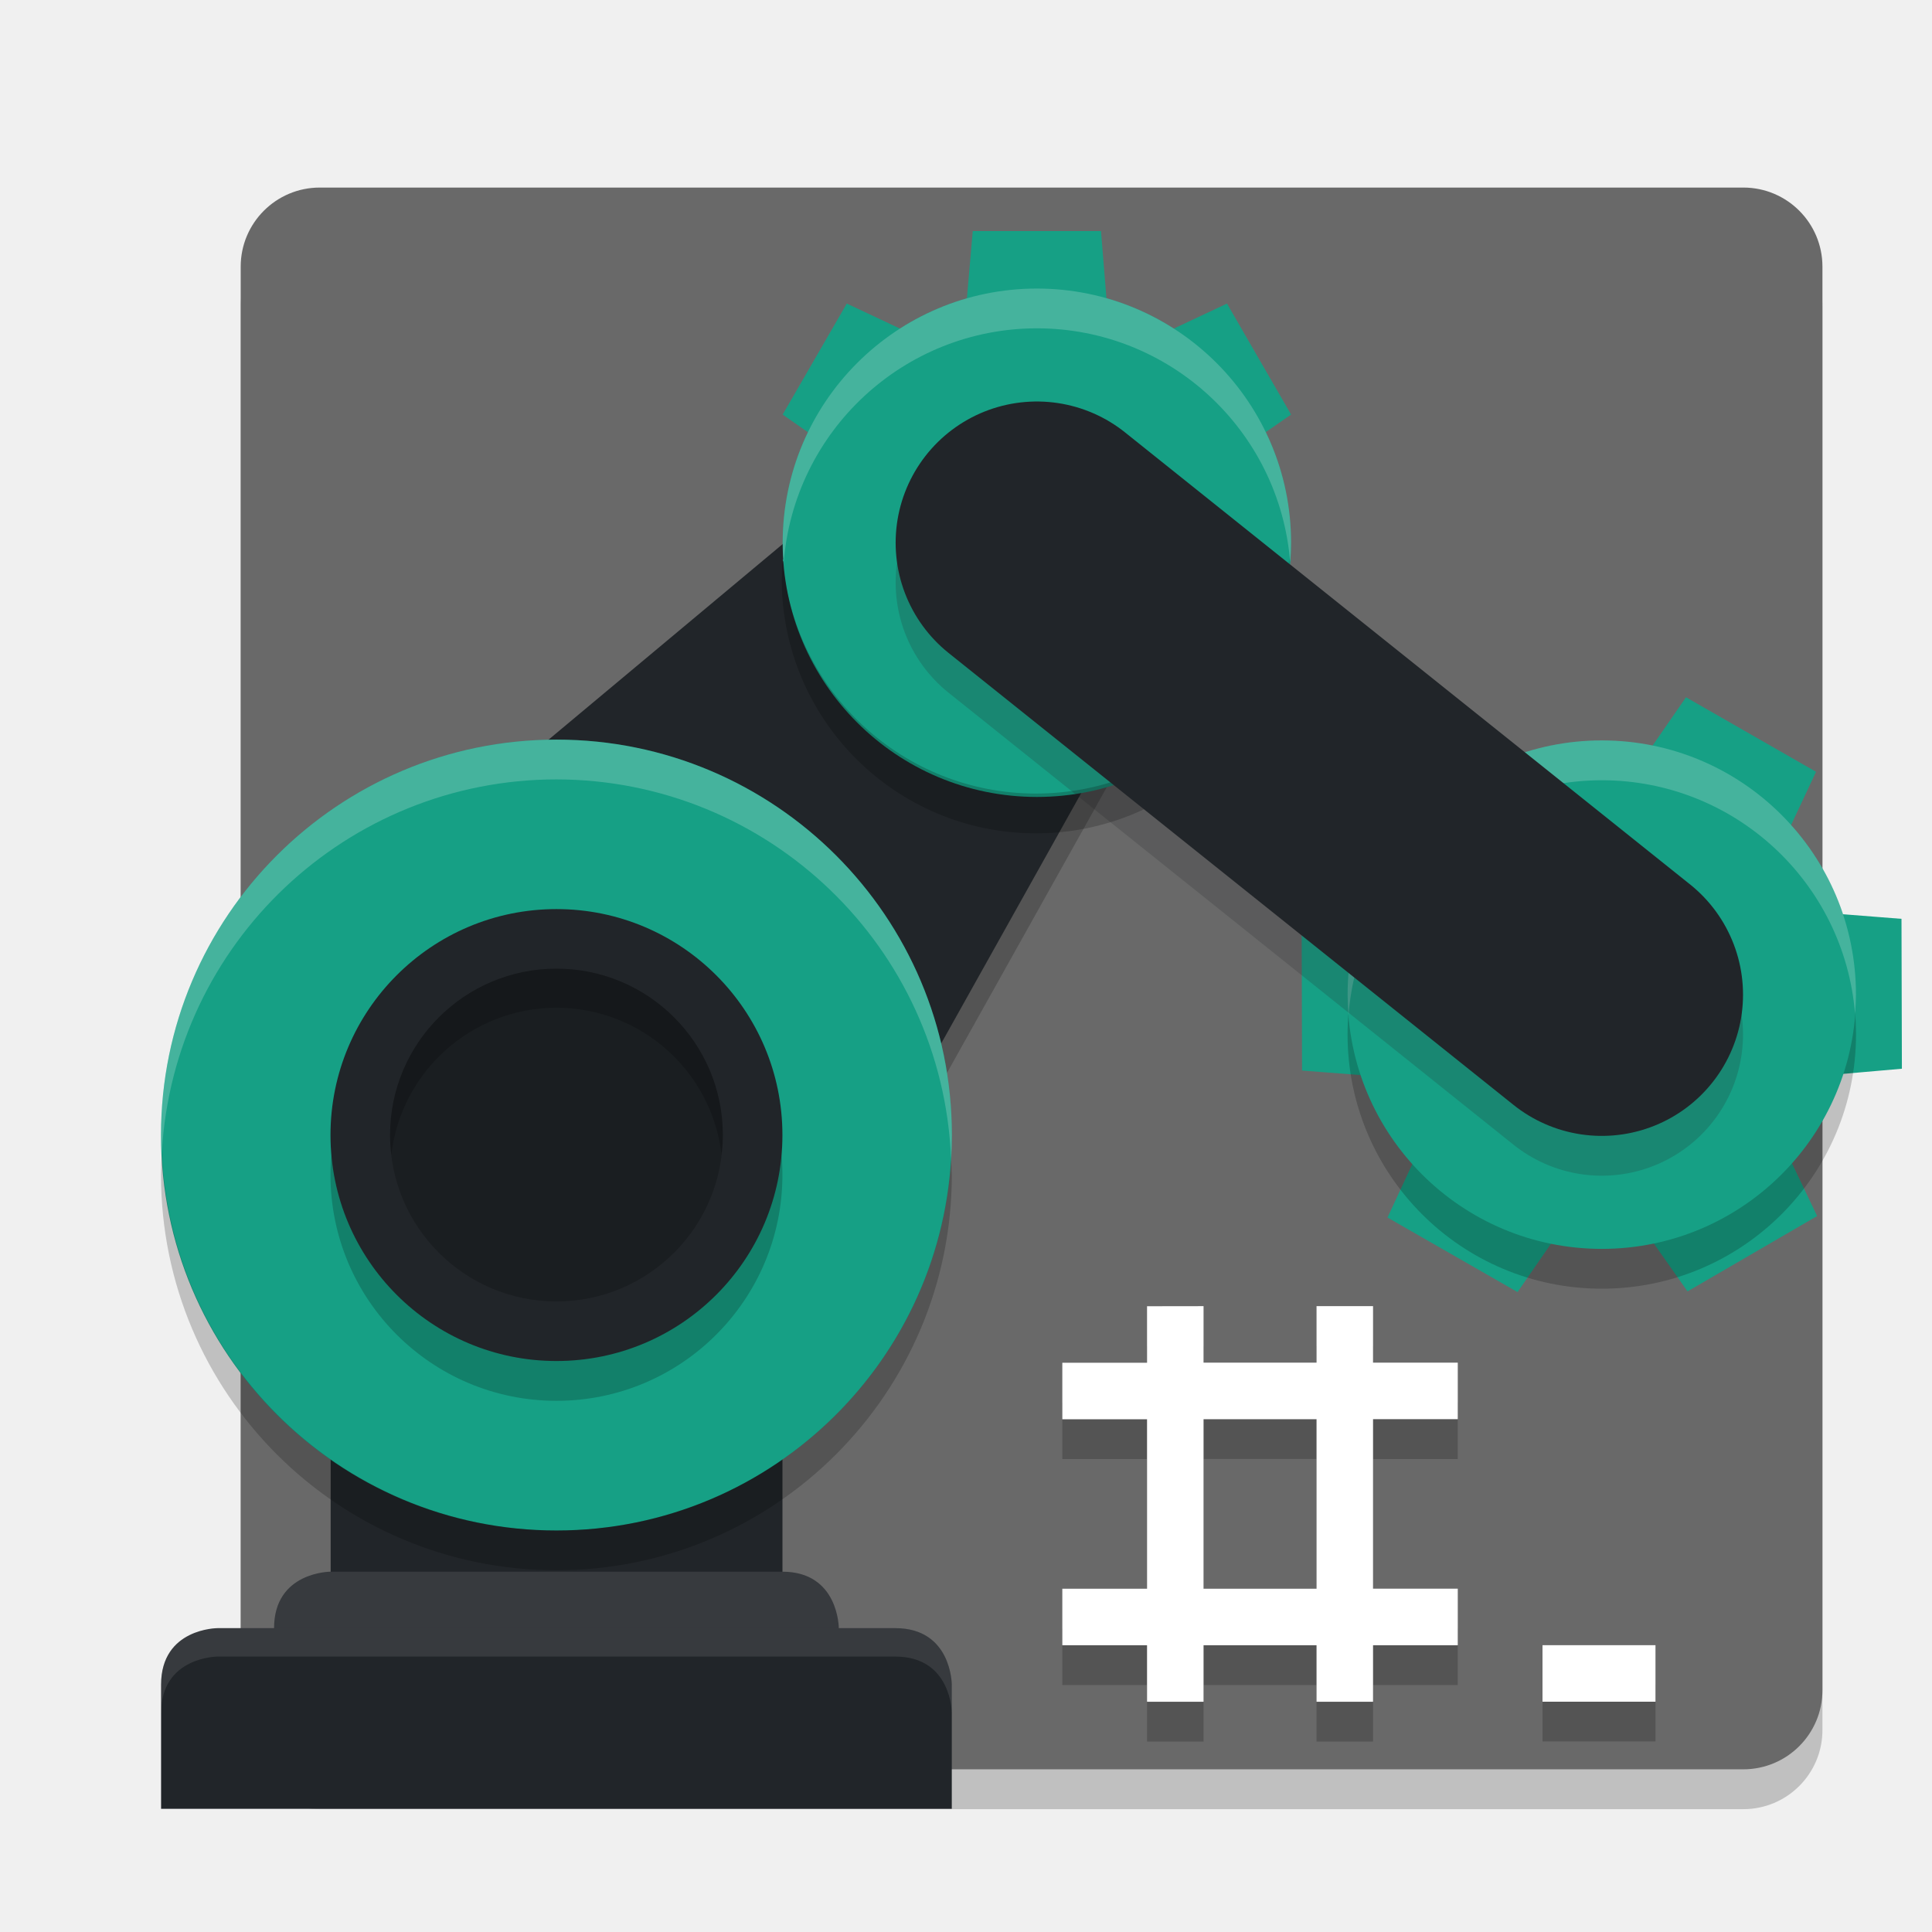
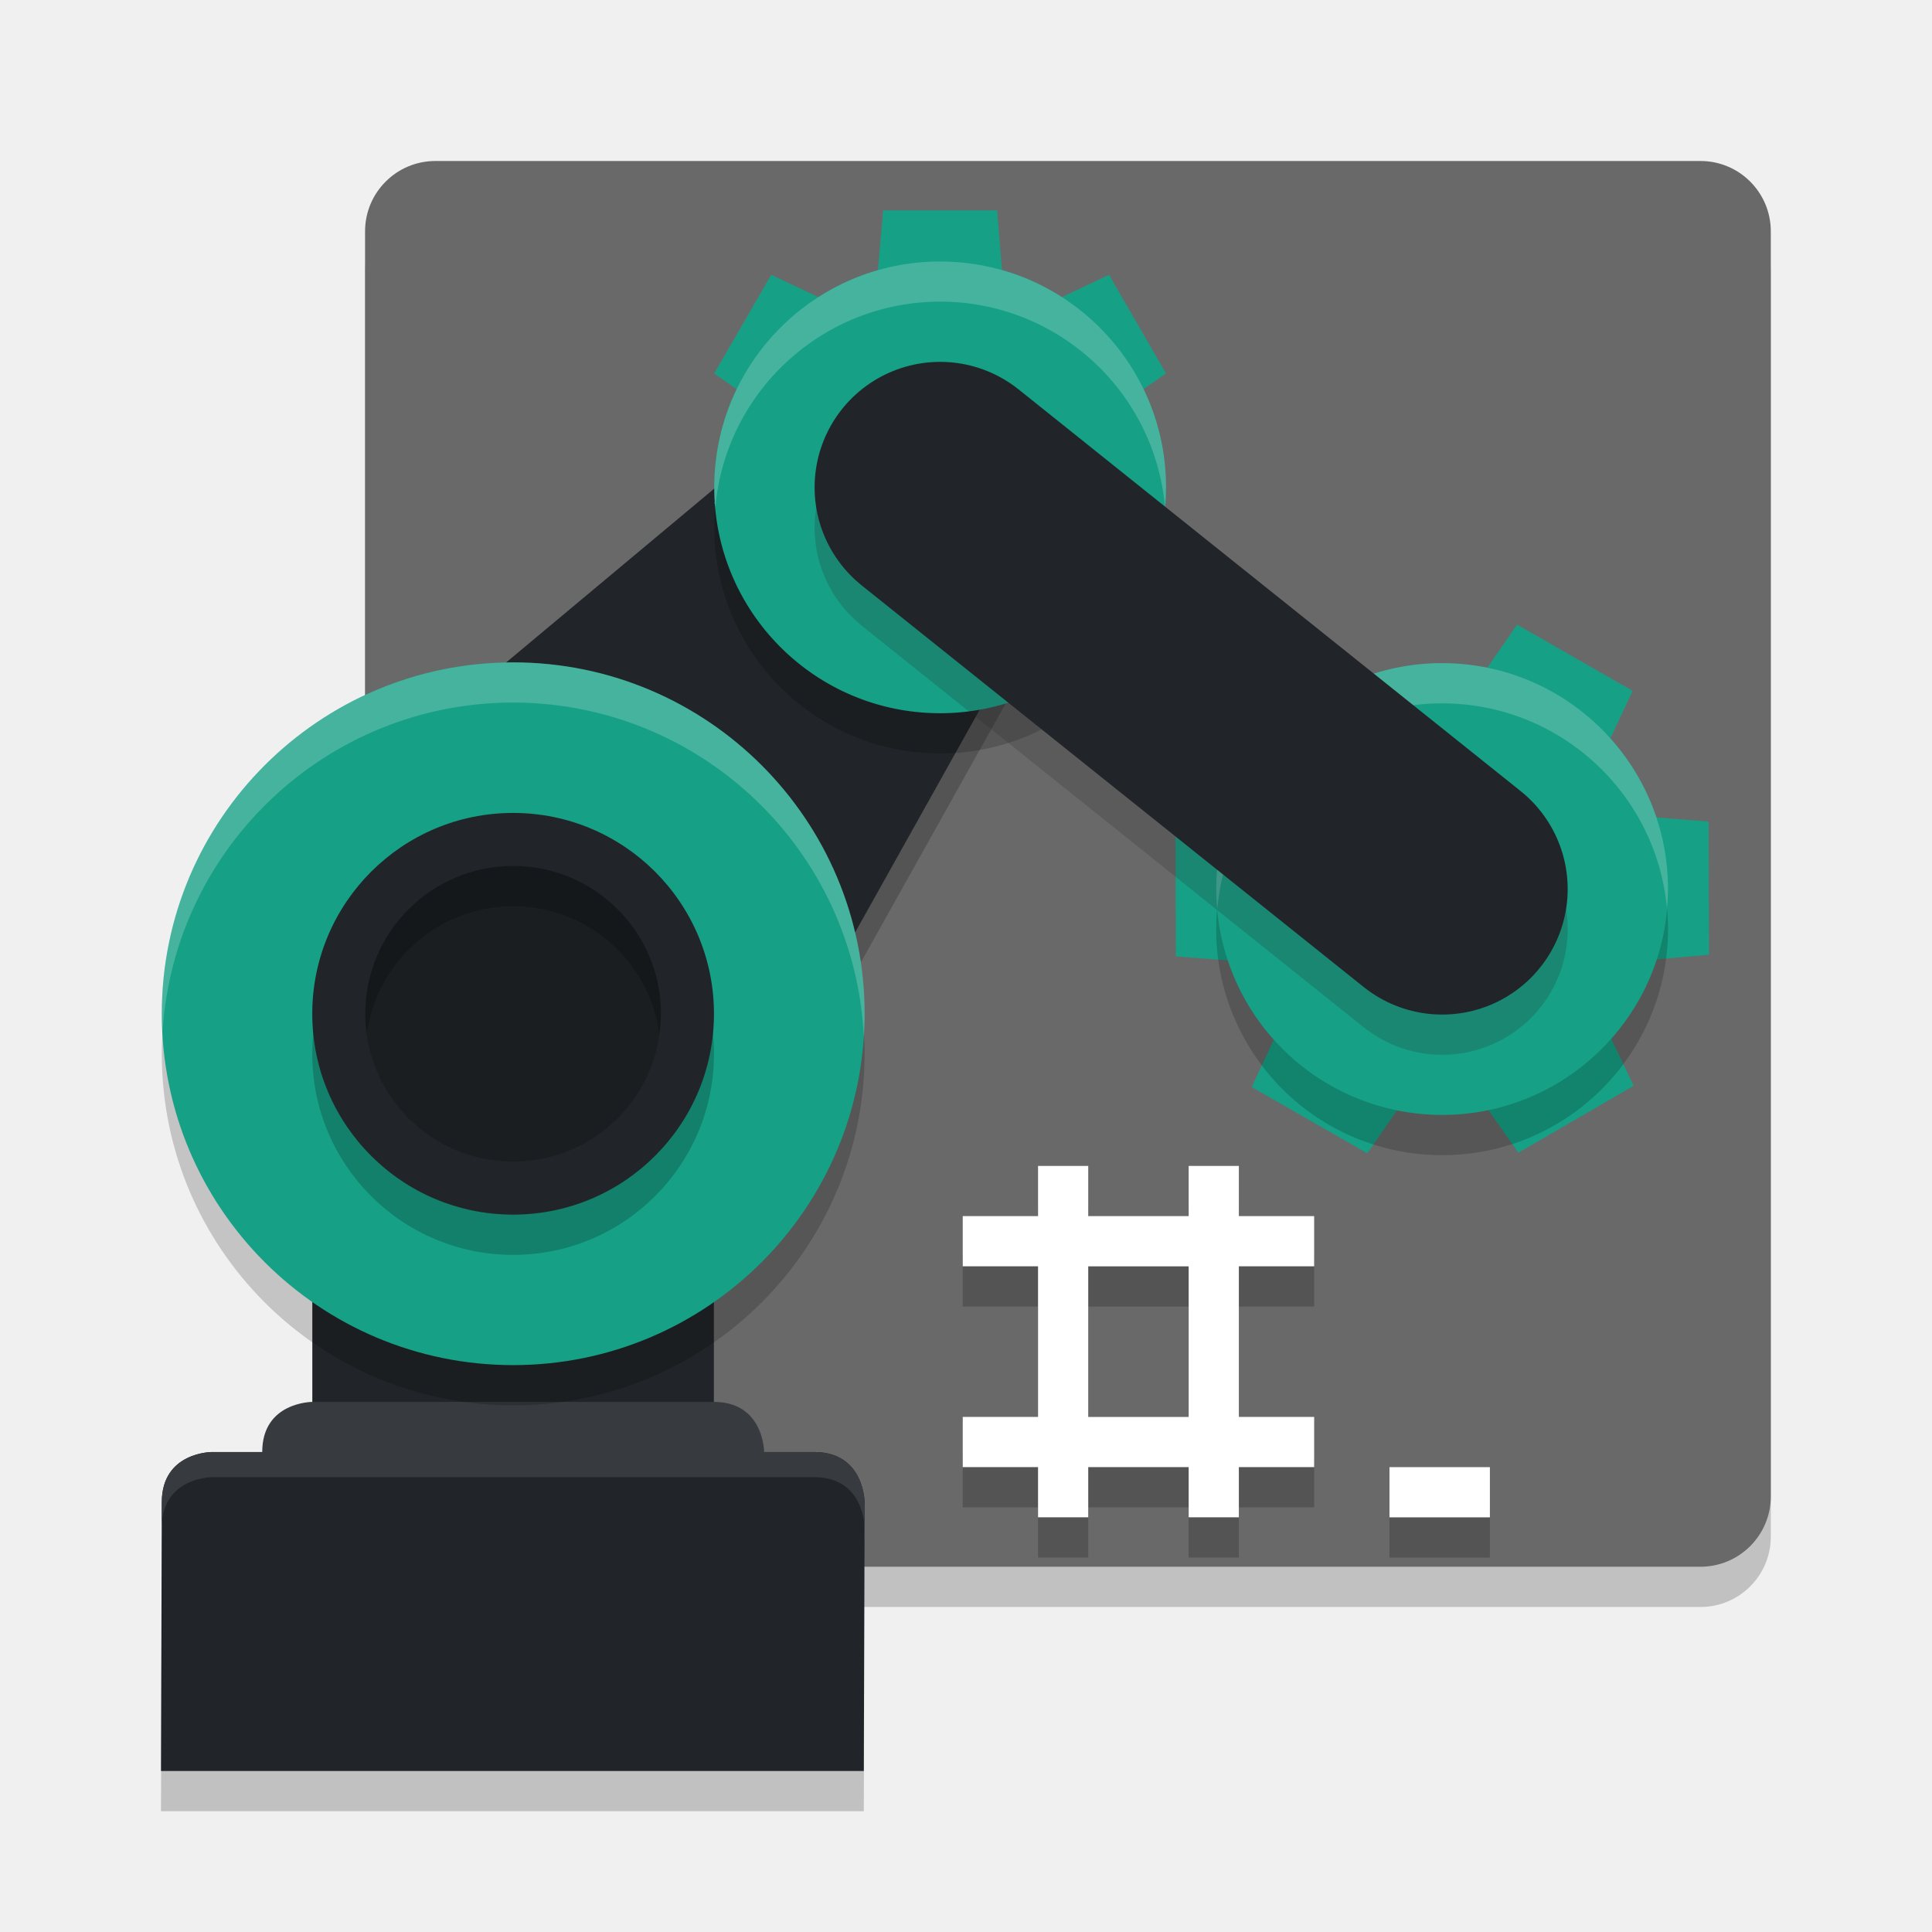
<svg xmlns="http://www.w3.org/2000/svg" width="48" height="48" version="1.1">
-   <rect style="opacity:0.2" width="39.298" height="39.298" x="5.98" y="5.65" rx="1.965" ry="1.965" />
-   <rect style="fill:#696969" width="39.298" height="39.298" x="5.98" y="4.66" rx="1.965" ry="1.965" />
-   <rect style="fill:#212529" width="11.225" height="17.193" x="-19.44" y="24.66" ry="0" transform="scale(-1,1)" />
-   <path style="fill:#373a3e" d="m 19.437,39.048 c 1.403,0 1.403,1.403 1.403,1.403 v 2.806 H 6.809 v -2.806 c 0,-1.403 1.403,-1.403 1.403,-1.403 z" />
-   <path style="fill:#212529" d="m 22.244,40.451 c 1.403,0 1.403,1.403 1.403,1.403 v 3.086 H 4.002 v -3.086 c 0,-1.403 1.403,-1.403 1.403,-1.403 z" />
-   <path style="opacity:0.1;fill:#ffffff" d="m 5.406,40.451 c 0,0 -1.404,3.09e-4 -1.404,1.404 v 0.706 c 0,-1.403 1.404,-1.404 1.404,-1.404 H 22.244 c 1.403,0 1.404,1.404 1.404,1.404 v -0.706 c 0,0 -3.08e-4,-1.404 -1.404,-1.404 z" />
-   <path style="opacity:0.2" d="m 28.498,33.441 v 1.404 h -2.105 v 1.404 h 2.105 v 4.211 h -2.105 v 1.404 h 2.105 v 1.404 h 1.404 v -1.404 h 2.807 v 1.404 h 1.404 v -1.404 h 2.105 v -1.404 h -2.105 v -4.211 h 2.105 v -1.404 h -2.105 v -1.404 h -1.404 v 1.404 h -2.807 v -1.404 z m 1.404,2.807 h 2.807 v 4.211 h -2.807 z m 8.421,5.614 v 1.404 h 2.807 v -1.404 z" />
-   <path style="fill:#ffffff" d="m 28.498,32.453 v 1.404 h -2.105 v 1.404 h 2.105 v 4.211 h -2.105 v 1.404 h 2.105 v 1.404 h 1.404 v -1.404 h 2.807 v 1.404 h 1.404 v -1.404 h 2.105 V 39.47 h -2.105 v -4.211 h 2.105 v -1.404 h -2.105 v -1.404 h -1.404 v 1.404 h -2.807 v -1.404 z m 1.404,2.807 h 2.807 v 4.211 h -2.807 z m 8.421,5.614 v 1.404 h 2.807 v -1.404 z" />
-   <path style="fill:#16a085" d="m 41.926,32.084 -1.132,-1.608 c -0.651,0.111 -1.317,0.111 -1.968,2.46e-4 l -1.123,1.625 -3.231,-1.852 0.831,-1.789 c -0.213,-0.254 -0.403,-0.526 -0.57,-0.812 -0.167,-0.287 -0.309,-0.588 -0.425,-0.899 l -1.959,-0.152 -0.01,-3.724 1.853,-0.157 2.279,3.922 c 1.066,1.835 3.418,2.457 5.252,1.391 1.835,-1.066 2.457,-3.418 1.391,-5.252 l -2.282,-3.927 1.056,-1.527 3.231,1.852 -0.841,1.793 c 0.214,0.25 0.406,0.517 0.575,0.799 0.169,0.289 0.313,0.593 0.429,0.907 l 1.96,0.154 0.01,3.724 -1.968,0.172 c -0.228,0.623 -0.561,1.204 -0.984,1.715 l 0.846,1.773 z" />
-   <path style="opacity:0.2" d="M 29.554,15.881 19.956,33.043 7.701,24.318 23.688,10.962 Z" />
-   <path style="fill:#212529" d="M 29.554,14.892 19.956,32.054 7.701,23.329 23.688,9.973 Z" />
-   <circle style="fill:#16a085" cx="-13.825" cy="28.2" r="9.825" transform="scale(-1,1)" />
-   <circle style="opacity:0.2" cx="-13.825" cy="29.189" r="5.614" transform="scale(-1,1)" />
-   <circle style="fill:#212529" cx="-13.825" cy="28.2" r="5.614" transform="scale(-1,1)" />
-   <path style="fill:#16a085" d="M 24.168,5.741 24.022,7.416 c -0.529,0.198 -1.021,0.484 -1.455,0.845 l -1.529,-0.719 -1.593,2.758 1.383,0.966 c -0.048,0.279 -0.072,0.562 -0.072,0.845 0,0.284 0.024,0.567 0.072,0.847 l -1.383,0.955 1.593,2.758 1.437,-0.68 v -3.879 c 0,-1.814 1.471,-3.285 3.285,-3.285 1.814,0 3.285,1.471 3.285,3.285 v 3.884 l 1.437,0.675 1.593,-2.758 -1.392,-0.964 c 0.051,-0.276 0.078,-0.556 0.082,-0.837 4.57e-4,-0.287 -0.024,-0.573 -0.072,-0.855 L 32.077,10.3 30.484,7.542 28.955,8.261 C 28.518,7.898 28.023,7.612 27.49,7.416 L 27.354,5.741 Z" />
-   <circle style="opacity:0.2" cx="39.796" cy="25.701" r="6.316" />
-   <circle style="fill:#16a085" cx="39.796" cy="24.712" r="6.316" />
-   <circle style="fill:#16a085" cx="25.761" cy="13.484" r="6.316" />
-   <circle style="fill-opacity:0.2" cx="-13.825" cy="28.2" r="4.134" transform="scale(-1,1)" />
-   <path style="opacity:0.2;fill-opacity:0.954" d="m 13.824,24.066 a 4.134,4.134 0 0 0 -4.133,4.135 4.134,4.134 0 0 0 0.031,0.492 4.134,4.134 0 0 1 4.102,-3.656 4.134,4.134 0 0 1 4.102,3.643 4.134,4.134 0 0 0 0.033,-0.479 4.134,4.134 0 0 0 -4.135,-4.135 z" />
-   <path style="opacity:0.2;fill:#ffffff" d="m 39.795,18.395 a 6.316,6.316 0 0 0 -6.314,6.316 6.316,6.316 0 0 0 0.023,0.512 6.316,6.316 0 0 1 6.291,-5.838 6.316,6.316 0 0 1 6.293,5.803 6.316,6.316 0 0 0 0.023,-0.477 6.316,6.316 0 0 0 -6.316,-6.316 z" />
-   <path style="opacity:0.2;stroke:#212529;stroke-width:7.018;stroke-linecap:round" d="M 25.761,14.472 39.796,25.701" />
-   <path style="opacity:0.2;fill:#ffffff" d="m 25.762,7.169 a 6.316,6.316 0 0 0 -6.316,6.314 6.316,6.316 0 0 0 0.023,0.514 6.316,6.316 0 0 1 6.293,-5.84 6.316,6.316 0 0 1 6.291,5.803 6.316,6.316 0 0 0 0.023,-0.477 6.316,6.316 0 0 0 -6.314,-6.314 z" />
-   <path style="opacity:0.2" d="m 32.029,13.876 a 6.316,6.316 0 0 1 -6.291,5.84 6.316,6.316 0 0 1 -6.293,-5.803 6.316,6.316 0 0 0 -0.023,0.475 6.316,6.316 0 0 0 6.316,6.316 6.316,6.316 0 0 0 6.314,-6.316 6.316,6.316 0 0 0 -0.023,-0.512 z" />
-   <path style="fill:#212529;stroke:#212529;stroke-width:7.018;stroke-linecap:round" d="M 25.761,13.484 39.796,24.712" />
-   <path style="opacity:0.2;fill:#ffffff" d="M 13.824,18.376 A 9.825,9.825 0 0 0 4,28.2 a 9.825,9.825 0 0 0 0.021,0.418 9.825,9.825 0 0 1 9.803,-9.254 9.825,9.825 0 0 1 9.805,9.426 9.825,9.825 0 0 0 0.02,-0.59 9.825,9.825 0 0 0 -9.824,-9.824 z" />
-   <path style="opacity:0.2" d="m 23.629,28.79 a 9.825,9.825 0 0 1 -9.805,9.234 9.825,9.825 0 0 1 -9.803,-9.406 9.825,9.825 0 0 0 -0.021,0.57 9.825,9.825 0 0 0 9.824,9.824 9.825,9.825 0 0 0 9.824,-9.824 9.825,9.825 0 0 0 -0.02,-0.398 z" />
+   <rect style="opacity:0.2;fill-opacity:0.985" width="34.925" height="34.925" x="9.07" y="5" rx="1.747" ry="1.747" />
+   <rect style="fill:#696969" width="34.925" height="34.925" x="9.07" y="4" rx="1.747" ry="1.747" />
+   <path style="opacity:0.2;fill-opacity:0.97" d="M 21.515,9.99 7.306,21.86 8.966,23.042 H 7.76 v 14.033 h -2.495 c 0,0 -1.241,-0.002 -1.245,1.245 L 4,45 h 17.461 l 0.019,-6.68 c 0,0 -0.003,-1.245 -1.25,-1.245 h -2.495 v -7.793 l 0.464,0.332 8.53,-15.254 z" />
+   <path style="fill:#212529" d="M 21.515,8.99 7.306,20.86 8.966,22.042 H 7.76 V 36.075 h -2.495 c 0,0 -1.241,-0.002 -1.245,1.245 L 4,44 h 17.461 l 0.019,-6.68 c 0,0 -0.003,-1.245 -1.25,-1.245 h -2.495 v -7.793 l 0.464,0.332 8.53,-15.254 z" />
+   <path style="fill:#373a3e" d="m 7.76,34.83 c 0,0 -1.245,-0.002 -1.245,1.245 H 5.265 c 0,0 -1.245,-0.002 -1.245,1.245 v 0.63 c 0,-1.247 1.245,-1.25 1.245,-1.25 H 20.23 c 1.247,0 1.25,1.25 1.25,1.25 v -0.63 c 0,0 -0.003,-1.245 -1.25,-1.245 h -1.245 c 0,0 -0.003,-1.245 -1.25,-1.245 z" />
+   <path style="fill:#16a085" d="m 37.723,28.639 -1.006,-1.429 c -0.579,0.099 -1.17,0.099 -1.749,2.2e-4 l -0.998,1.444 -2.871,-1.646 0.738,-1.59 c -0.189,-0.226 -0.358,-0.467 -0.506,-0.722 -0.148,-0.255 -0.275,-0.522 -0.377,-0.799 l -1.741,-0.136 -0.009,-3.31 1.647,-0.139 2.026,3.485 c 0.948,1.63 3.037,2.184 4.668,1.236 1.63,-0.948 2.184,-3.037 1.236,-4.668 l -2.028,-3.49 0.939,-1.357 2.871,1.646 -0.748,1.594 c 0.19,0.222 0.361,0.459 0.511,0.71 0.15,0.257 0.278,0.527 0.382,0.806 l 1.742,0.137 0.009,3.31 -1.749,0.153 c -0.203,0.554 -0.499,1.07 -0.874,1.525 l 0.752,1.576 z" />
+   <path style="opacity:0.2;fill-opacity:0.926" d="m 23.355,7.495 a 5.612,5.612 0 0 0 -5.61,5.61 5.612,5.612 0 0 0 5.61,5.615 5.612,5.612 0 0 0 5.615,-5.615 5.612,5.612 0 0 0 -5.615,-5.61 z M 12.75,17.456 a 8.731,8.731 0 0 0 -8.73,8.73 8.731,8.731 0 0 0 8.73,8.73 8.731,8.731 0 0 0 8.73,-8.73 8.731,8.731 0 0 0 -8.73,-8.73 z m 23.081,0.019 a 5.612,5.612 0 0 0 -5.615,5.61 5.612,5.612 0 0 0 5.615,5.615 5.612,5.612 0 0 0 5.61,-5.615 5.612,5.612 0 0 0 -5.61,-5.61 z" />
+   <path style="fill:#16a085" d="m 23.355,6.495 a 5.612,5.612 0 0 0 -5.61,5.61 5.612,5.612 0 0 0 5.61,5.615 5.612,5.612 0 0 0 5.615,-5.615 5.612,5.612 0 0 0 -5.615,-5.61 z M 12.75,16.456 a 8.731,8.731 0 0 0 -8.73,8.73 8.731,8.731 0 0 0 8.73,8.73 8.731,8.731 0 0 0 8.73,-8.73 8.731,8.731 0 0 0 -8.73,-8.73 z m 23.081,0.019 a 5.612,5.612 0 0 0 -5.615,5.61 5.612,5.612 0 0 0 5.615,5.615 5.612,5.612 0 0 0 5.61,-5.615 5.612,5.612 0 0 0 -5.61,-5.61 z" />
+   <circle style="opacity:0.2" cx="-12.748" cy="26.187" r="4.99" transform="scale(-1,1)" />
+   <circle style="fill:#212529" cx="-12.748" cy="25.187" r="4.99" transform="scale(-1,1)" />
+   <circle style="fill-opacity:0.2" cx="-12.748" cy="25.187" r="3.673" transform="scale(-1,1)" />
+   <path style="fill:#16a085" d="M 21.941,5.227 21.811,6.716 C 21.341,6.891 20.904,7.145 20.518,7.467 L 19.16,6.828 17.744,9.279 18.973,10.137 c -0.043,0.248 -0.064,0.5 -0.064,0.751 0,0.252 0.021,0.504 0.064,0.753 l -1.229,0.848 1.416,2.451 1.277,-0.604 v -3.447 c 0,-1.613 1.307,-2.92 2.92,-2.92 1.613,0 2.92,1.307 2.92,2.92 v 3.452 l 1.277,0.6 1.416,-2.451 -1.238,-0.857 c 0.045,-0.246 0.069,-0.495 0.073,-0.744 4.09e-4,-0.255 -0.021,-0.509 -0.064,-0.76 L 28.97,9.279 27.554,6.828 26.195,7.467 C 25.807,7.144 25.367,6.89 24.894,6.716 L 24.773,5.227 Z" />
+   <path style="opacity:0.2" d="m 25.79,29.967 v 1.247 h -1.871 v 1.247 h 1.871 v 3.742 h -1.871 v 1.247 h 1.871 v 1.247 h 1.247 v -1.247 h 2.495 v 1.247 h 1.247 v -1.247 h 1.871 V 36.203 h -1.871 v -3.742 h 1.871 v -1.247 h -1.871 v -1.247 h -1.247 v 1.247 h -2.495 v -1.247 z m 1.247,2.495 h 2.495 v 3.742 h -2.495 z m 7.484,4.989 v 1.247 h 2.495 v -1.247 z" />
+   <path style="fill:#ffffff" d="m 25.79,28.967 v 1.247 h -1.871 v 1.247 h 1.871 v 3.742 h -1.871 v 1.247 h 1.871 v 1.247 h 1.247 v -1.247 h 2.495 v 1.247 h 1.247 v -1.247 h 1.871 V 35.203 H 30.779 V 31.461 h 1.871 v -1.247 h -1.871 v -1.247 h -1.247 v 1.247 h -2.495 v -1.247 z m 1.247,2.495 h 2.495 v 3.742 h -2.495 z m 7.484,4.989 v 1.247 h 2.495 v -1.247 z" />
+   <path style="fill-opacity:0.98;opacity:0.2" d="m 12.748,21.514 a 3.673,3.673 0 0 0 -3.674,3.674 3.673,3.673 0 0 0 0.039,0.498 3.673,3.673 0 0 1 3.635,-3.172 3.673,3.673 0 0 1 3.635,3.174 3.673,3.673 0 0 0 0.039,-0.5 3.673,3.673 0 0 0 -3.674,-3.674 z" />
+   <path style="opacity:0.2;fill:#ffffff" d="m 23.355,6.496 a 5.612,5.612 0 0 0 -5.609,5.609 5.612,5.612 0 0 0 0.025,0.512 5.612,5.612 0 0 1 5.584,-5.123 5.612,5.612 0 0 1 5.59,5.104 5.612,5.612 0 0 0 0.025,-0.492 5.612,5.612 0 0 0 -5.615,-5.609 z M 12.75,16.457 a 8.731,8.731 0 0 0 -8.73,8.73 8.731,8.731 0 0 0 0.02,0.414 8.731,8.731 0 0 1 8.711,-8.146 8.731,8.731 0 0 1 8.711,8.316 8.731,8.731 0 0 0 0.02,-0.584 8.731,8.731 0 0 0 -8.73,-8.73 z m 23.082,0.018 a 5.612,5.612 0 0 0 -5.615,5.611 5.612,5.612 0 0 0 0.025,0.51 5.612,5.612 0 0 1 5.59,-5.121 5.612,5.612 0 0 1 5.584,5.102 5.612,5.612 0 0 0 0.025,-0.49 5.612,5.612 0 0 0 -5.609,-5.611 z" />
+   <path style="fill:#212529;stroke:#212529;stroke-width:6.237;stroke-linecap:round" d="m 23.357,12.109 12.473,9.979" />
+   <path style="opacity:0.2;fill-opacity:0.926;stroke:#212529;stroke-width:6.237;stroke-linecap:round" d="m 23.357,13.108 12.473,9.979" />
</svg>
